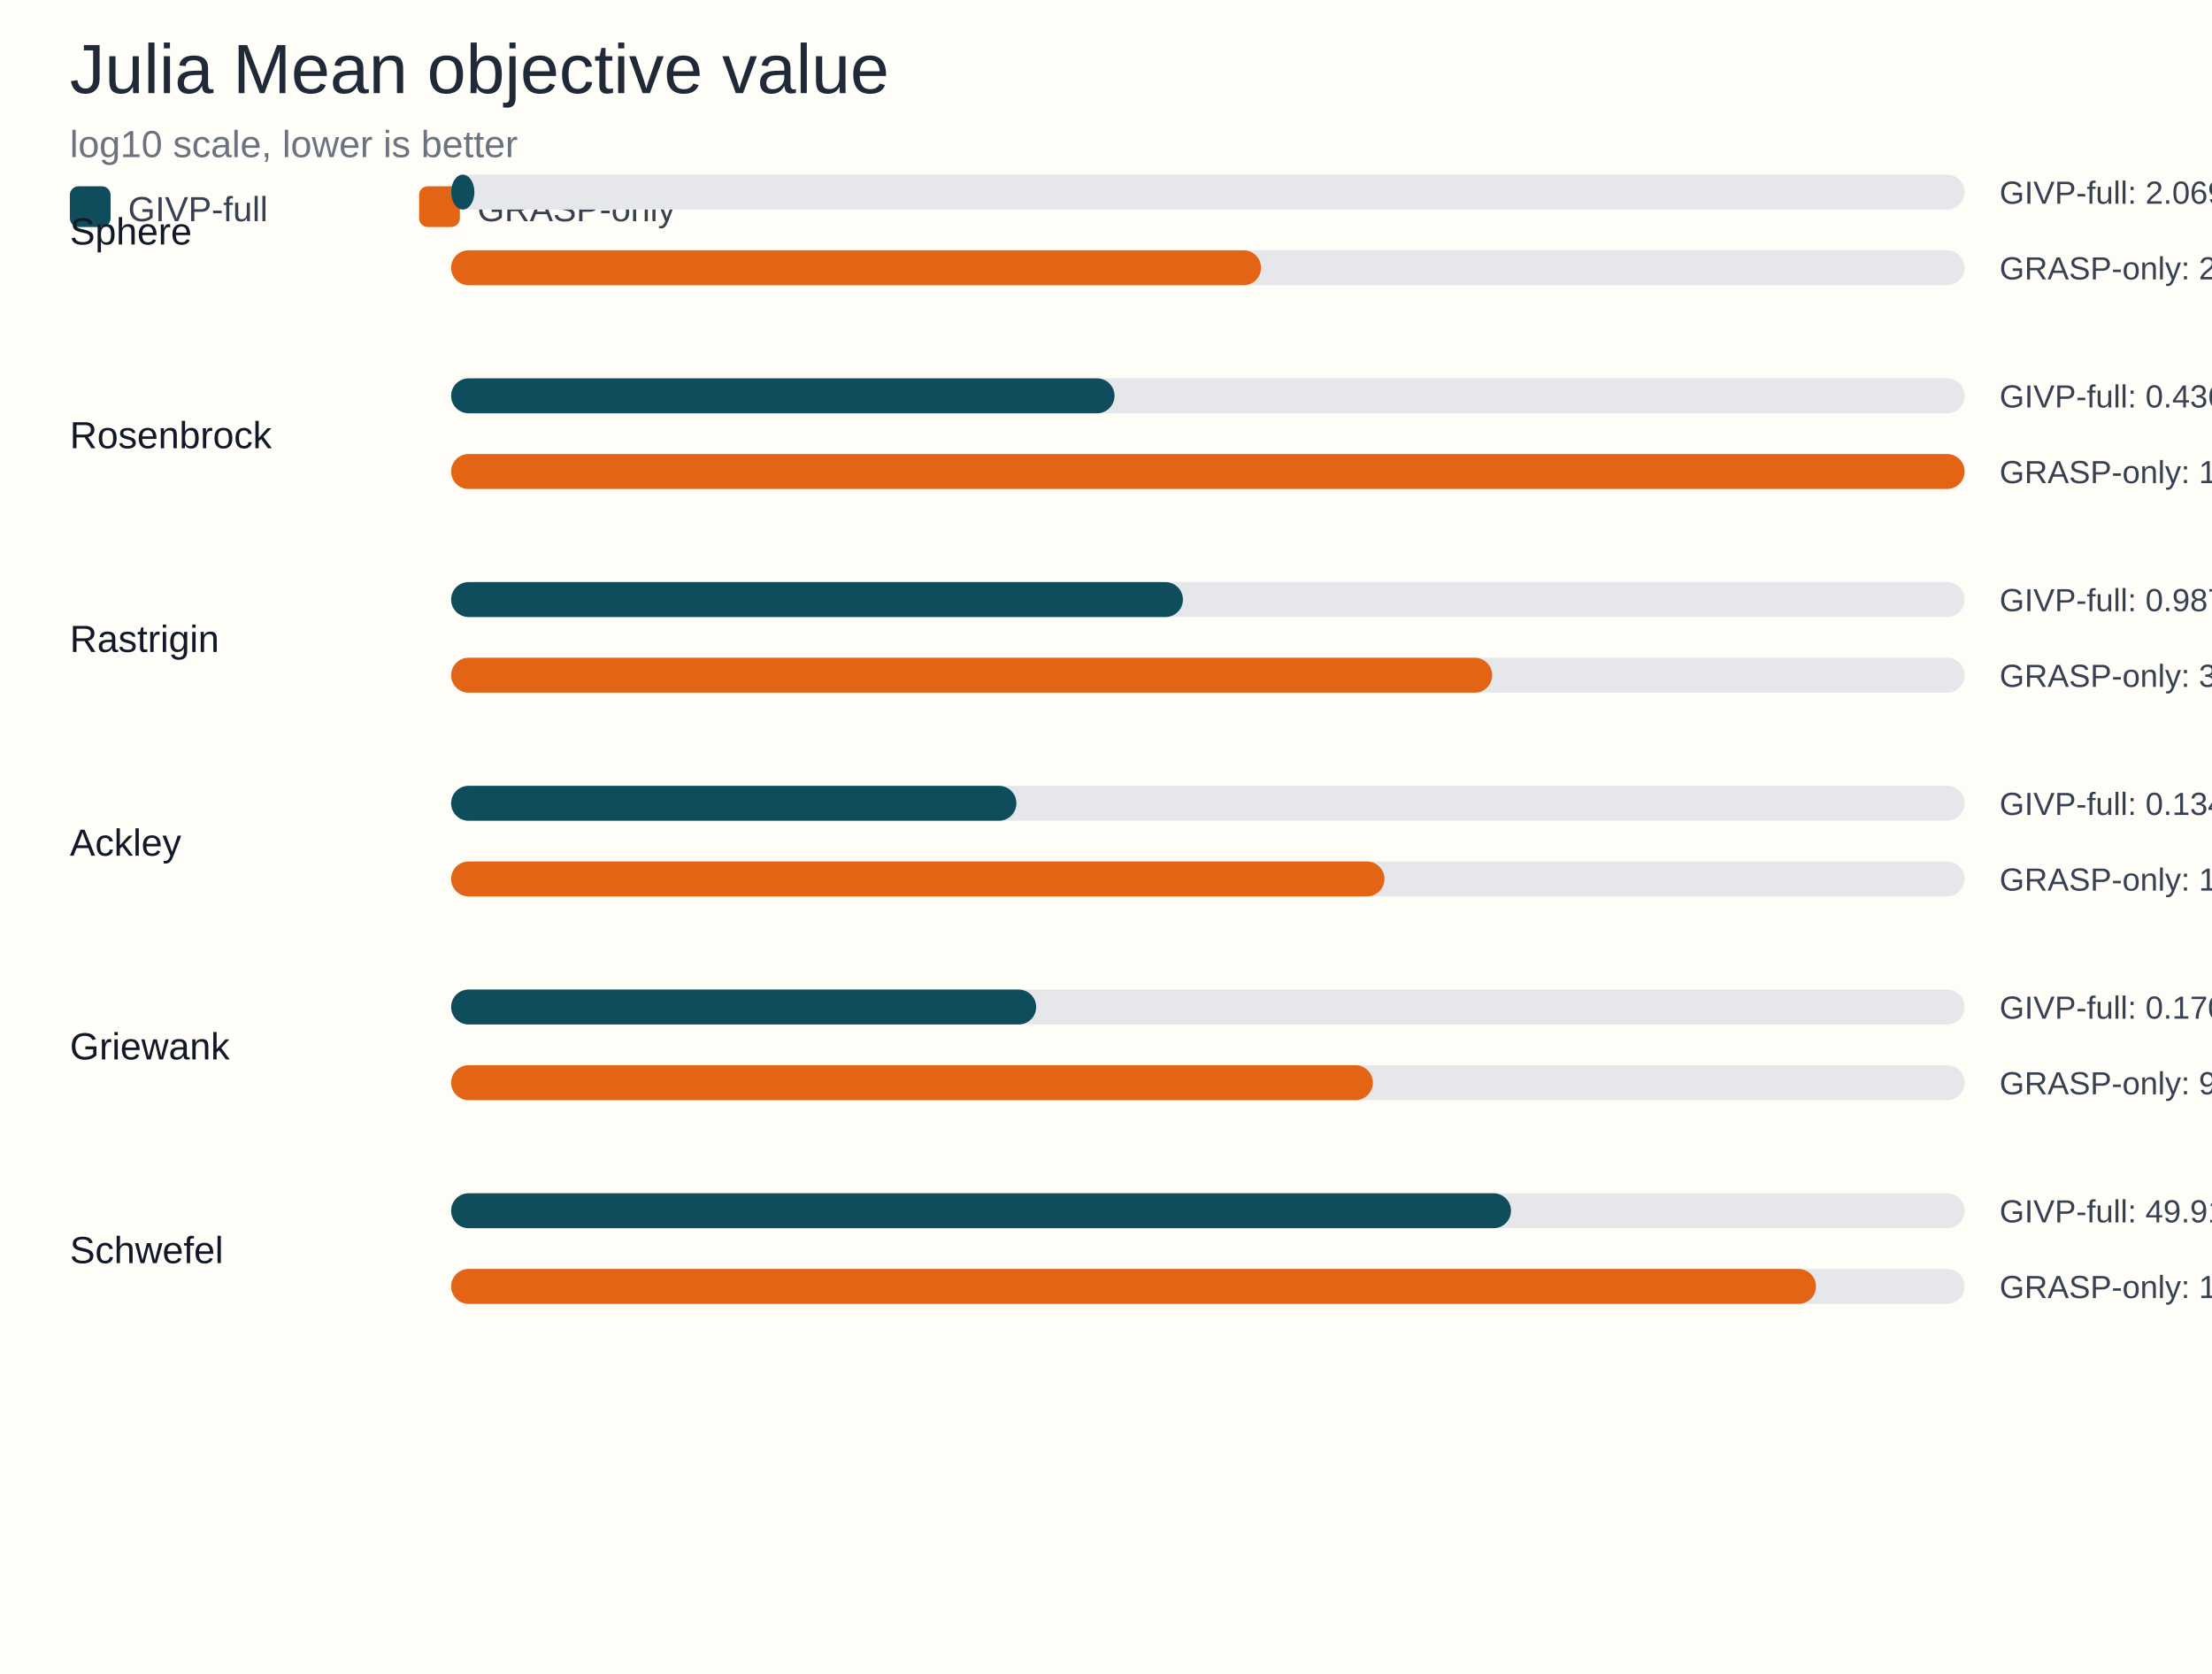
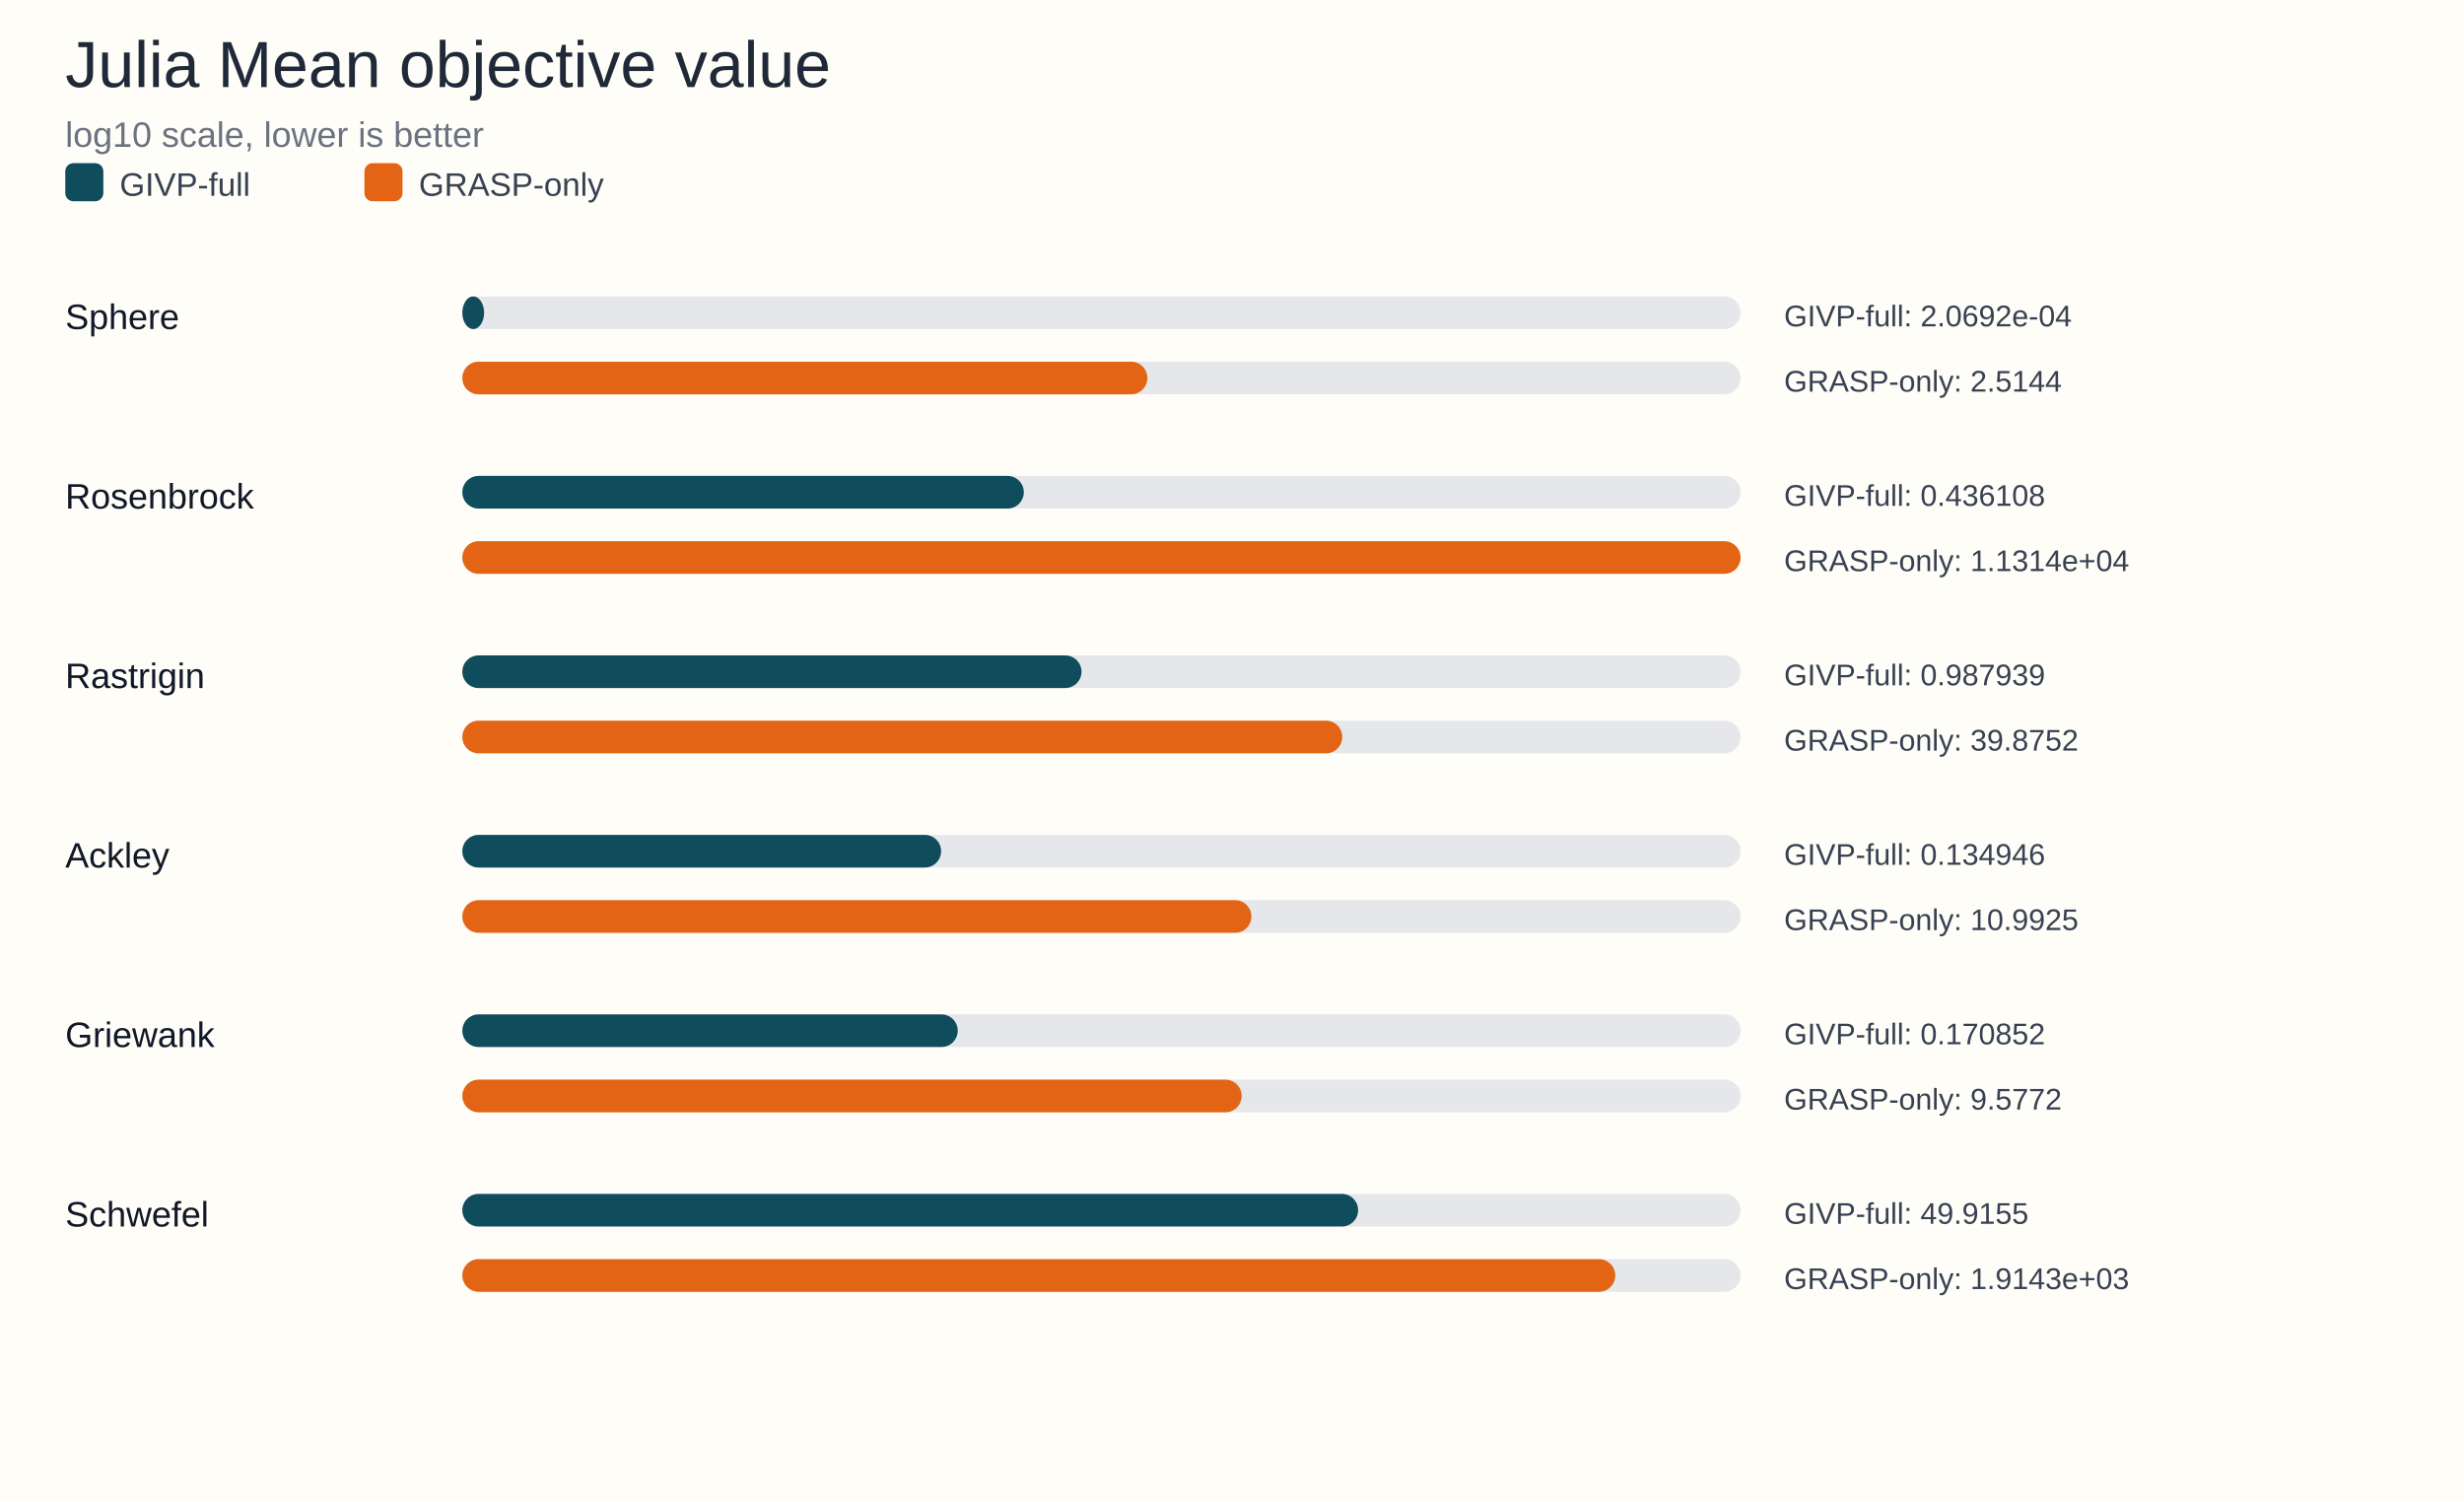
- <svg xmlns="http://www.w3.org/2000/svg" width="760" height="575" viewBox="0 0 760 575" role="img" aria-labelledby="title desc">
-   <rect x="0" y="0" width="760" height="100%" fill="#fffdf8" />
+ <svg xmlns="http://www.w3.org/2000/svg" width="906" height="552" viewBox="0 0 906 552" role="img" aria-labelledby="title desc">
+   <rect x="0" y="0" width="906" height="100%" fill="#fffdf8" />
  <text x="24" y="32" font-size="24" font-family="Arial, sans-serif" fill="#1f2937">Julia Mean objective value</text>
  <text x="24" y="54" font-size="13" font-family="Arial, sans-serif" fill="#6b7280">log10 scale, lower is better</text>
-   <rect x="24" y="64" width="14" height="14" fill="#0f4c5c" rx="3" />
-   <text x="44" y="76" font-size="12" font-family="Arial, sans-serif" fill="#374151">GIVP-full</text>
-   <rect x="144" y="64" width="14" height="14" fill="#e36414" rx="3" />
-   <text x="164" y="76" font-size="12" font-family="Arial, sans-serif" fill="#374151">GRASP-only</text>
-   <text x="24" y="84" font-size="13" font-family="Arial, sans-serif" fill="#111827">Sphere</text>
-   <rect x="155" y="60" width="520" height="12" fill="#e5e7eb" rx="6" />
-   <rect x="155" y="60" width="8.00" height="12" fill="#0f4c5c" rx="6" />
-   <text x="687" y="70" font-size="11" font-family="Arial, sans-serif" fill="#374151">GIVP-full: 2.0692e-04</text>
-   <rect x="155" y="86" width="520" height="12" fill="#e5e7eb" rx="6" />
-   <rect x="155" y="86" width="278.27" height="12" fill="#e36414" rx="6" />
-   <text x="687" y="96" font-size="11" font-family="Arial, sans-serif" fill="#374151">GRASP-only: 2.5144</text>
-   <text x="24" y="154" font-size="13" font-family="Arial, sans-serif" fill="#111827">Rosenbrock</text>
-   <rect x="155" y="130" width="520" height="12" fill="#e5e7eb" rx="6" />
-   <rect x="155" y="130" width="227.93" height="12" fill="#0f4c5c" rx="6" />
-   <text x="687" y="140" font-size="11" font-family="Arial, sans-serif" fill="#374151">GIVP-full: 0.436108</text>
-   <rect x="155" y="156" width="520" height="12" fill="#e5e7eb" rx="6" />
-   <rect x="155" y="156" width="520.00" height="12" fill="#e36414" rx="6" />
-   <text x="687" y="166" font-size="11" font-family="Arial, sans-serif" fill="#374151">GRASP-only: 1.1314e+04</text>
-   <text x="24" y="224" font-size="13" font-family="Arial, sans-serif" fill="#111827">Rastrigin</text>
-   <rect x="155" y="200" width="520" height="12" fill="#e5e7eb" rx="6" />
-   <rect x="155" y="200" width="251.43" height="12" fill="#0f4c5c" rx="6" />
-   <text x="687" y="210" font-size="11" font-family="Arial, sans-serif" fill="#374151">GIVP-full: 0.987939</text>
-   <rect x="155" y="226" width="520" height="12" fill="#e5e7eb" rx="6" />
-   <rect x="155" y="226" width="357.69" height="12" fill="#e36414" rx="6" />
-   <text x="687" y="236" font-size="11" font-family="Arial, sans-serif" fill="#374151">GRASP-only: 39.8752</text>
-   <text x="24" y="294" font-size="13" font-family="Arial, sans-serif" fill="#111827">Ackley</text>
-   <rect x="155" y="270" width="520" height="12" fill="#e5e7eb" rx="6" />
-   <rect x="155" y="270" width="194.22" height="12" fill="#0f4c5c" rx="6" />
-   <text x="687" y="280" font-size="11" font-family="Arial, sans-serif" fill="#374151">GIVP-full: 0.134946</text>
-   <rect x="155" y="296" width="520" height="12" fill="#e5e7eb" rx="6" />
-   <rect x="155" y="296" width="320.67" height="12" fill="#e36414" rx="6" />
-   <text x="687" y="306" font-size="11" font-family="Arial, sans-serif" fill="#374151">GRASP-only: 10.9925</text>
-   <text x="24" y="364" font-size="13" font-family="Arial, sans-serif" fill="#111827">Griewank</text>
-   <rect x="155" y="340" width="520" height="12" fill="#e5e7eb" rx="6" />
-   <rect x="155" y="340" width="201.00" height="12" fill="#0f4c5c" rx="6" />
-   <text x="687" y="350" font-size="11" font-family="Arial, sans-serif" fill="#374151">GIVP-full: 0.170852</text>
-   <rect x="155" y="366" width="520" height="12" fill="#e5e7eb" rx="6" />
-   <rect x="155" y="366" width="316.70" height="12" fill="#e36414" rx="6" />
-   <text x="687" y="376" font-size="11" font-family="Arial, sans-serif" fill="#374151">GRASP-only: 9.5772</text>
-   <text x="24" y="434" font-size="13" font-family="Arial, sans-serif" fill="#111827">Schwefel</text>
-   <rect x="155" y="410" width="520" height="12" fill="#e5e7eb" rx="6" />
-   <rect x="155" y="410" width="364.15" height="12" fill="#0f4c5c" rx="6" />
-   <text x="687" y="420" font-size="11" font-family="Arial, sans-serif" fill="#374151">GIVP-full: 49.9155</text>
-   <rect x="155" y="436" width="520" height="12" fill="#e5e7eb" rx="6" />
-   <rect x="155" y="436" width="468.94" height="12" fill="#e36414" rx="6" />
-   <text x="687" y="446" font-size="11" font-family="Arial, sans-serif" fill="#374151">GRASP-only: 1.9143e+03</text>
+   <rect x="24" y="60" width="14" height="14" fill="#0f4c5c" rx="3" />
+   <text x="44" y="72" font-size="12" font-family="Arial, sans-serif" fill="#374151">GIVP-full</text>
+   <rect x="134" y="60" width="14" height="14" fill="#e36414" rx="3" />
+   <text x="154" y="72" font-size="12" font-family="Arial, sans-serif" fill="#374151">GRASP-only</text>
+   <text x="24" y="121" font-size="13" font-family="Arial, sans-serif" fill="#111827">Sphere</text>
+   <rect x="170" y="109" width="470" height="12" fill="#e5e7eb" rx="6" />
+   <rect x="170" y="109" width="8.00" height="12" fill="#0f4c5c" rx="6" />
+   <text x="656" y="120" font-size="11" font-family="Arial, sans-serif" fill="#374151">GIVP-full: 2.0692e-04</text>
+   <rect x="170" y="133" width="470" height="12" fill="#e5e7eb" rx="6" />
+   <rect x="170" y="133" width="251.88" height="12" fill="#e36414" rx="6" />
+   <text x="656" y="144" font-size="11" font-family="Arial, sans-serif" fill="#374151">GRASP-only: 2.5144</text>
+   <text x="24" y="187" font-size="13" font-family="Arial, sans-serif" fill="#111827">Rosenbrock</text>
+   <rect x="170" y="175" width="470" height="12" fill="#e5e7eb" rx="6" />
+   <rect x="170" y="175" width="206.45" height="12" fill="#0f4c5c" rx="6" />
+   <text x="656" y="186" font-size="11" font-family="Arial, sans-serif" fill="#374151">GIVP-full: 0.436108</text>
+   <rect x="170" y="199" width="470" height="12" fill="#e5e7eb" rx="6" />
+   <rect x="170" y="199" width="470.00" height="12" fill="#e36414" rx="6" />
+   <text x="656" y="210" font-size="11" font-family="Arial, sans-serif" fill="#374151">GRASP-only: 1.1314e+04</text>
+   <text x="24" y="253" font-size="13" font-family="Arial, sans-serif" fill="#111827">Rastrigin</text>
+   <rect x="170" y="241" width="470" height="12" fill="#e5e7eb" rx="6" />
+   <rect x="170" y="241" width="227.66" height="12" fill="#0f4c5c" rx="6" />
+   <text x="656" y="252" font-size="11" font-family="Arial, sans-serif" fill="#374151">GIVP-full: 0.987939</text>
+   <rect x="170" y="265" width="470" height="12" fill="#e5e7eb" rx="6" />
+   <rect x="170" y="265" width="323.54" height="12" fill="#e36414" rx="6" />
+   <text x="656" y="276" font-size="11" font-family="Arial, sans-serif" fill="#374151">GRASP-only: 39.8752</text>
+   <text x="24" y="319" font-size="13" font-family="Arial, sans-serif" fill="#111827">Ackley</text>
+   <rect x="170" y="307" width="470" height="12" fill="#e5e7eb" rx="6" />
+   <rect x="170" y="307" width="176.04" height="12" fill="#0f4c5c" rx="6" />
+   <text x="656" y="318" font-size="11" font-family="Arial, sans-serif" fill="#374151">GIVP-full: 0.134946</text>
+   <rect x="170" y="331" width="470" height="12" fill="#e5e7eb" rx="6" />
+   <rect x="170" y="331" width="290.13" height="12" fill="#e36414" rx="6" />
+   <text x="656" y="342" font-size="11" font-family="Arial, sans-serif" fill="#374151">GRASP-only: 10.9925</text>
+   <text x="24" y="385" font-size="13" font-family="Arial, sans-serif" fill="#111827">Griewank</text>
+   <rect x="170" y="373" width="470" height="12" fill="#e5e7eb" rx="6" />
+   <rect x="170" y="373" width="182.15" height="12" fill="#0f4c5c" rx="6" />
+   <text x="656" y="384" font-size="11" font-family="Arial, sans-serif" fill="#374151">GIVP-full: 0.170852</text>
+   <rect x="170" y="397" width="470" height="12" fill="#e5e7eb" rx="6" />
+   <rect x="170" y="397" width="286.56" height="12" fill="#e36414" rx="6" />
+   <text x="656" y="408" font-size="11" font-family="Arial, sans-serif" fill="#374151">GRASP-only: 9.5772</text>
+   <text x="24" y="451" font-size="13" font-family="Arial, sans-serif" fill="#111827">Schwefel</text>
+   <rect x="170" y="439" width="470" height="12" fill="#e5e7eb" rx="6" />
+   <rect x="170" y="439" width="329.37" height="12" fill="#0f4c5c" rx="6" />
+   <text x="656" y="450" font-size="11" font-family="Arial, sans-serif" fill="#374151">GIVP-full: 49.9155</text>
+   <rect x="170" y="463" width="470" height="12" fill="#e5e7eb" rx="6" />
+   <rect x="170" y="463" width="423.93" height="12" fill="#e36414" rx="6" />
+   <text x="656" y="474" font-size="11" font-family="Arial, sans-serif" fill="#374151">GRASP-only: 1.9143e+03</text>
</svg>
